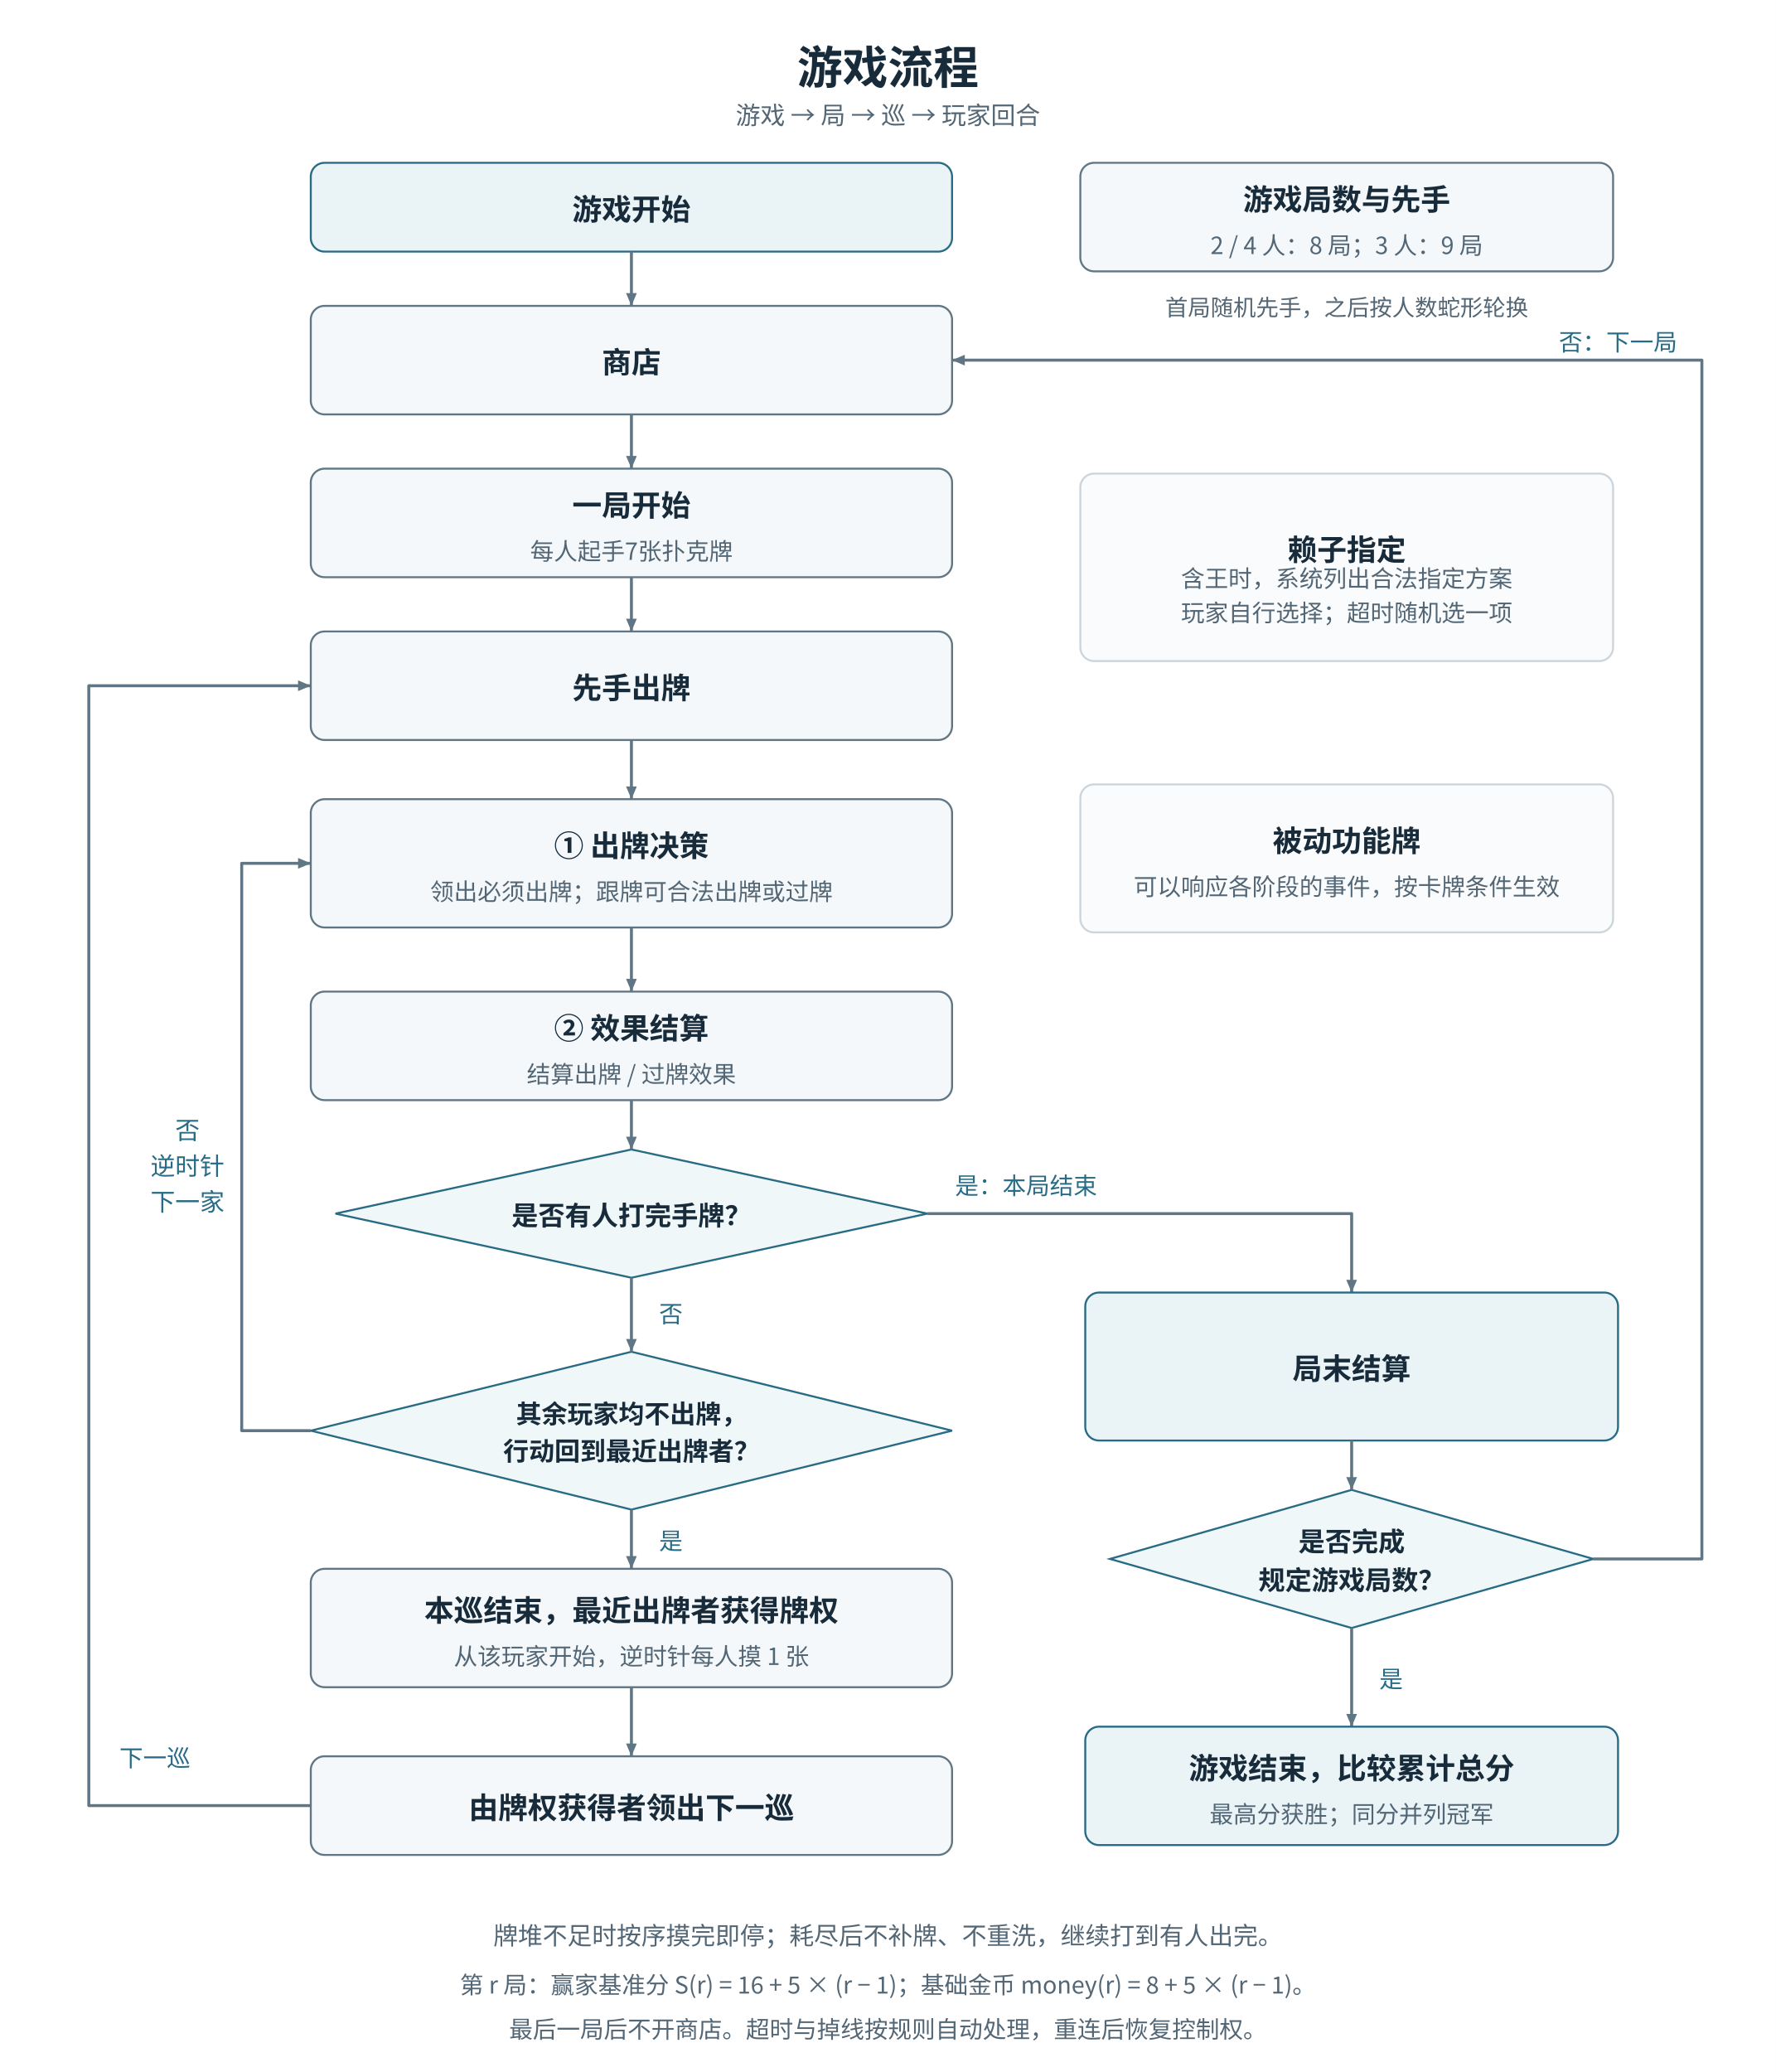
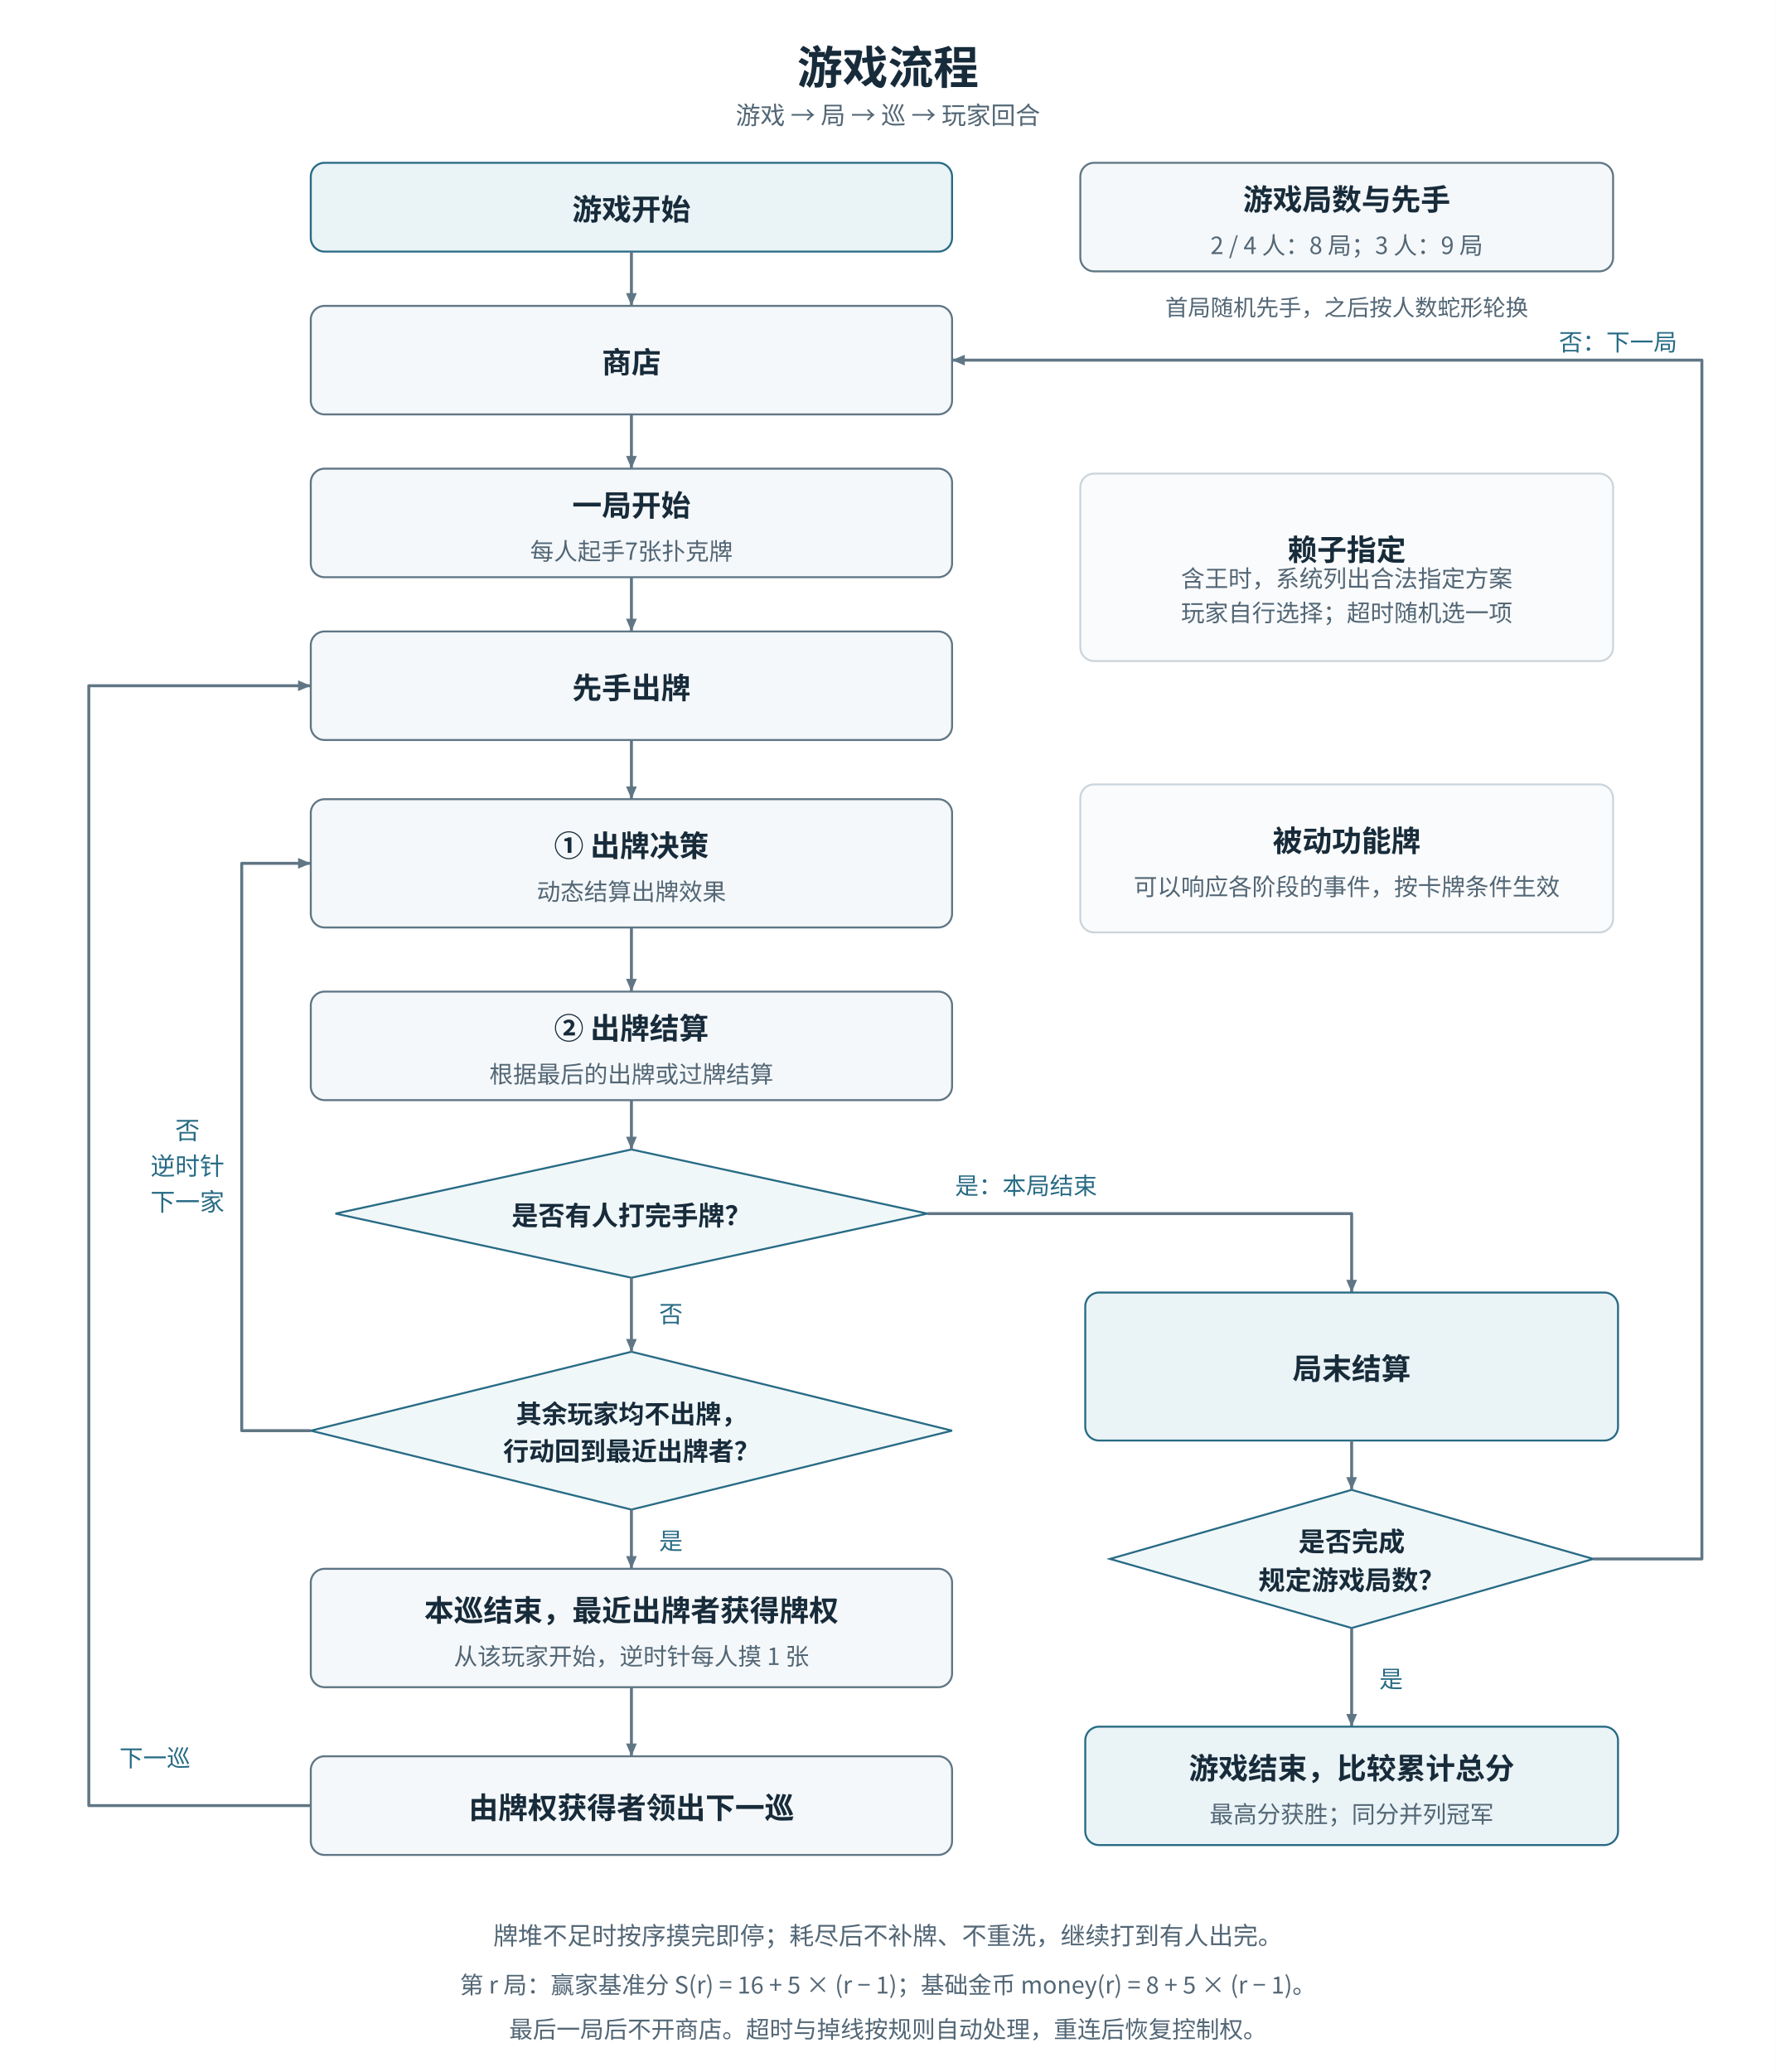
<svg xmlns="http://www.w3.org/2000/svg" width="1800" height="2100" viewBox="0 0 1800 2100">
  <rect width="100%" height="100%" fill="white" />
  <text x="900" y="65.0" text-anchor="middle" dominant-baseline="central" font-family="Microsoft YaHei,Noto Sans CJK SC,sans-serif" font-size="46" font-weight="700" fill="#172B3A">游戏流程</text>
  <text x="900" y="115.0" text-anchor="middle" dominant-baseline="central" font-family="Microsoft YaHei,Noto Sans CJK SC,sans-serif" font-size="25" font-weight="400" fill="#526675">游戏 → 局 → 巡 → 玩家回合</text>
  <rect x="315.0" y="165.0" width="650" height="90" rx="14" fill="#EAF3F6" stroke="#286B85" stroke-width="2" />
  <text x="640" y="210.0" text-anchor="middle" dominant-baseline="central" font-family="Microsoft YaHei,Noto Sans CJK SC,sans-serif" font-size="30" font-weight="700" fill="#172B3A">游戏开始</text>
  <rect x="315.0" y="310.0" width="650" height="110" rx="14" fill="#F5F8FA" stroke="#607685" stroke-width="2" />
  <text x="640" y="365.0" text-anchor="middle" dominant-baseline="central" font-family="Microsoft YaHei,Noto Sans CJK SC,sans-serif" font-size="30" font-weight="700" fill="#172B3A">商店</text>
  <rect x="315.0" y="475.0" width="650" height="110" rx="14" fill="#F5F8FA" stroke="#607685" stroke-width="2" />
  <text x="640" y="510.0" text-anchor="middle" dominant-baseline="central" font-family="Microsoft YaHei,Noto Sans CJK SC,sans-serif" font-size="30" font-weight="700" fill="#172B3A">一局开始</text>
  <text x="640" y="557.0" text-anchor="middle" dominant-baseline="central" font-family="Microsoft YaHei,Noto Sans CJK SC,sans-serif" font-size="24" font-weight="400" fill="#526675">每人起手7张扑克牌</text>
  <rect x="315.0" y="640.0" width="650" height="110" rx="14" fill="#F5F8FA" stroke="#607685" stroke-width="2" />
  <text x="640" y="695.0" text-anchor="middle" dominant-baseline="central" font-family="Microsoft YaHei,Noto Sans CJK SC,sans-serif" font-size="30" font-weight="700" fill="#172B3A">先手出牌</text>
  <rect x="315.0" y="810.0" width="650" height="130" rx="14" fill="#F5F8FA" stroke="#607685" stroke-width="2" />
  <text x="640" y="855.0" text-anchor="middle" dominant-baseline="central" font-family="Microsoft YaHei,Noto Sans CJK SC,sans-serif" font-size="30" font-weight="700" fill="#172B3A">① 出牌决策</text>
-   <text x="640" y="902.0" text-anchor="middle" dominant-baseline="central" font-family="Microsoft YaHei,Noto Sans CJK SC,sans-serif" font-size="24" font-weight="400" fill="#526675">领出必须出牌；跟牌可合法出牌或过牌</text>
+   <text x="640" y="902.0" text-anchor="middle" dominant-baseline="central" font-family="Microsoft YaHei,Noto Sans CJK SC,sans-serif" font-size="24" font-weight="400" fill="#526675">动态结算出牌效果</text>
  <rect x="315.0" y="1005.0" width="650" height="110" rx="14" fill="#F5F8FA" stroke="#607685" stroke-width="2" />
-   <text x="640" y="1040.0" text-anchor="middle" dominant-baseline="central" font-family="Microsoft YaHei,Noto Sans CJK SC,sans-serif" font-size="30" font-weight="700" fill="#172B3A">② 效果结算</text>
-   <text x="640" y="1087.0" text-anchor="middle" dominant-baseline="central" font-family="Microsoft YaHei,Noto Sans CJK SC,sans-serif" font-size="24" font-weight="400" fill="#526675">结算出牌 / 过牌效果</text>
+   <text x="640" y="1040.0" text-anchor="middle" dominant-baseline="central" font-family="Microsoft YaHei,Noto Sans CJK SC,sans-serif" font-size="30" font-weight="700" fill="#172B3A">② 出牌结算</text>
+   <text x="640" y="1087.0" text-anchor="middle" dominant-baseline="central" font-family="Microsoft YaHei,Noto Sans CJK SC,sans-serif" font-size="24" font-weight="400" fill="#526675">根据最后的出牌或过牌结算</text>
  <polygon points="640,1165.0 940.0,1230 640,1295.0 340.0,1230" fill="#F0F7F9" stroke="#286B85" stroke-width="2" />
  <text x="640" y="1230.0" text-anchor="middle" dominant-baseline="central" font-family="Microsoft YaHei,Noto Sans CJK SC,sans-serif" font-size="27" font-weight="700" fill="#172B3A">是否有人打完手牌？</text>
  <polygon points="640,1370.0 965.0,1450 640,1530.0 315.0,1450" fill="#F0F7F9" stroke="#286B85" stroke-width="2" />
  <text x="640" y="1431.15" text-anchor="middle" dominant-baseline="central" font-family="Microsoft YaHei,Noto Sans CJK SC,sans-serif" font-size="26" font-weight="700" fill="#172B3A">其余玩家均不出牌，</text>
  <text x="640" y="1468.85" text-anchor="middle" dominant-baseline="central" font-family="Microsoft YaHei,Noto Sans CJK SC,sans-serif" font-size="26" font-weight="700" fill="#172B3A">行动回到最近出牌者？</text>
  <rect x="315.0" y="1590.0" width="650" height="120" rx="14" fill="#F5F8FA" stroke="#607685" stroke-width="2" />
  <text x="640" y="1630.0" text-anchor="middle" dominant-baseline="central" font-family="Microsoft YaHei,Noto Sans CJK SC,sans-serif" font-size="30" font-weight="700" fill="#172B3A">本巡结束，最近出牌者获得牌权</text>
  <text x="640" y="1677.0" text-anchor="middle" dominant-baseline="central" font-family="Microsoft YaHei,Noto Sans CJK SC,sans-serif" font-size="24" font-weight="400" fill="#526675">从该玩家开始，逆时针每人摸 1 张</text>
  <rect x="315.0" y="1780.0" width="650" height="100" rx="14" fill="#F5F8FA" stroke="#607685" stroke-width="2" />
  <text x="640" y="1830.0" text-anchor="middle" dominant-baseline="central" font-family="Microsoft YaHei,Noto Sans CJK SC,sans-serif" font-size="30" font-weight="700" fill="#172B3A">由牌权获得者领出下一巡</text>
  <polyline points="640,255 640,310" fill="none" stroke="#607685" stroke-width="3" stroke-linejoin="round" />
  <polygon points="640,310 634.548,297.105 645.452,297.105" fill="#607685" />
  <polyline points="640,420 640,475" fill="none" stroke="#607685" stroke-width="3" stroke-linejoin="round" />
  <polygon points="640,475 634.548,462.105 645.452,462.105" fill="#607685" />
  <polyline points="640,585 640,640" fill="none" stroke="#607685" stroke-width="3" stroke-linejoin="round" />
  <polygon points="640,640 634.548,627.105 645.452,627.105" fill="#607685" />
  <polyline points="640,750 640,810" fill="none" stroke="#607685" stroke-width="3" stroke-linejoin="round" />
  <polygon points="640,810 634.548,797.105 645.452,797.105" fill="#607685" />
  <polyline points="640,940 640,1005" fill="none" stroke="#607685" stroke-width="3" stroke-linejoin="round" />
  <polygon points="640,1005 634.548,992.105 645.452,992.105" fill="#607685" />
  <polyline points="640,1115 640,1165" fill="none" stroke="#607685" stroke-width="3" stroke-linejoin="round" />
  <polygon points="640,1165 634.548,1152.105 645.452,1152.105" fill="#607685" />
  <polyline points="640,1295 640,1370" fill="none" stroke="#607685" stroke-width="3" stroke-linejoin="round" />
  <polygon points="640,1370 634.548,1357.105 645.452,1357.105" fill="#607685" />
  <polyline points="640,1530 640,1590" fill="none" stroke="#607685" stroke-width="3" stroke-linejoin="round" />
  <polygon points="640,1590 634.548,1577.105 645.452,1577.105" fill="#607685" />
  <polyline points="640,1710 640,1780" fill="none" stroke="#607685" stroke-width="3" stroke-linejoin="round" />
  <polygon points="640,1780 634.548,1767.105 645.452,1767.105" fill="#607685" />
  <text x="680" y="1330.0" text-anchor="middle" dominant-baseline="central" font-family="Microsoft YaHei,Noto Sans CJK SC,sans-serif" font-size="24" font-weight="400" fill="#286B85">否</text>
  <text x="680" y="1560.0" text-anchor="middle" dominant-baseline="central" font-family="Microsoft YaHei,Noto Sans CJK SC,sans-serif" font-size="24" font-weight="400" fill="#286B85">是</text>
  <polyline points="315,1450 245,1450 245,875 315,875" fill="none" stroke="#607685" stroke-width="3" stroke-linejoin="round" />
  <polygon points="315,875 302.105,880.452 302.105,869.548" fill="#607685" />
  <text x="190" y="1143.75" text-anchor="middle" dominant-baseline="central" font-family="Microsoft YaHei,Noto Sans CJK SC,sans-serif" font-size="25" font-weight="400" fill="#286B85">否</text>
  <text x="190" y="1180.0" text-anchor="middle" dominant-baseline="central" font-family="Microsoft YaHei,Noto Sans CJK SC,sans-serif" font-size="25" font-weight="400" fill="#286B85">逆时针</text>
  <text x="190" y="1216.25" text-anchor="middle" dominant-baseline="central" font-family="Microsoft YaHei,Noto Sans CJK SC,sans-serif" font-size="25" font-weight="400" fill="#286B85">下一家</text>
  <polyline points="315,1830 90,1830 90,695 315,695" fill="none" stroke="#607685" stroke-width="3" stroke-linejoin="round" />
  <polygon points="315,695 302.105,700.452 302.105,689.548" fill="#607685" />
  <text x="157" y="1780.0" text-anchor="middle" dominant-baseline="central" font-family="Microsoft YaHei,Noto Sans CJK SC,sans-serif" font-size="24" font-weight="400" fill="#286B85">下一巡</text>
  <polyline points="940,1230 1370,1230 1370,1310" fill="none" stroke="#607685" stroke-width="3" stroke-linejoin="round" />
  <polygon points="1370,1310 1364.548,1297.105 1375.452,1297.105" fill="#607685" />
  <text x="1040" y="1200.0" text-anchor="middle" dominant-baseline="central" font-family="Microsoft YaHei,Noto Sans CJK SC,sans-serif" font-size="24" font-weight="400" fill="#286B85">是：本局结束</text>
  <rect x="1100.0" y="1310.0" width="540" height="150" rx="14" fill="#EAF3F6" stroke="#286B85" stroke-width="2" />
  <text x="1370" y="1385.0" text-anchor="middle" dominant-baseline="central" font-family="Microsoft YaHei,Noto Sans CJK SC,sans-serif" font-size="30" font-weight="700" fill="#172B3A">局末结算</text>
  <polygon points="1370,1510.0 1615.0,1580 1370,1650.0 1125.0,1580" fill="#F0F7F9" stroke="#286B85" stroke-width="2" />
  <text x="1370" y="1560.425" text-anchor="middle" dominant-baseline="central" font-family="Microsoft YaHei,Noto Sans CJK SC,sans-serif" font-size="27" font-weight="700" fill="#172B3A">是否完成</text>
  <text x="1370" y="1599.575" text-anchor="middle" dominant-baseline="central" font-family="Microsoft YaHei,Noto Sans CJK SC,sans-serif" font-size="27" font-weight="700" fill="#172B3A">规定游戏局数？</text>
  <polyline points="1370,1460 1370,1510" fill="none" stroke="#607685" stroke-width="3" stroke-linejoin="round" />
  <polygon points="1370,1510 1364.548,1497.105 1375.452,1497.105" fill="#607685" />
  <polyline points="1370,1650 1370,1750" fill="none" stroke="#607685" stroke-width="3" stroke-linejoin="round" />
  <polygon points="1370,1750 1364.548,1737.105 1375.452,1737.105" fill="#607685" />
  <text x="1410" y="1700.0" text-anchor="middle" dominant-baseline="central" font-family="Microsoft YaHei,Noto Sans CJK SC,sans-serif" font-size="24" font-weight="400" fill="#286B85">是</text>
  <rect x="1100.0" y="1750.0" width="540" height="120" rx="14" fill="#EAF3F6" stroke="#286B85" stroke-width="2" />
  <text x="1370" y="1790.0" text-anchor="middle" dominant-baseline="central" font-family="Microsoft YaHei,Noto Sans CJK SC,sans-serif" font-size="30" font-weight="700" fill="#172B3A">游戏结束，比较累计总分</text>
  <text x="1370" y="1837.0" text-anchor="middle" dominant-baseline="central" font-family="Microsoft YaHei,Noto Sans CJK SC,sans-serif" font-size="24" font-weight="400" fill="#526675">最高分获胜；同分并列冠军</text>
  <polyline points="1615,1580 1725,1580 1725,365 965,365" fill="none" stroke="#607685" stroke-width="3" stroke-linejoin="round" />
  <polygon points="965,365 977.895,359.548 977.895,370.452" fill="#607685" />
  <text x="1640" y="345.0" text-anchor="middle" dominant-baseline="central" font-family="Microsoft YaHei,Noto Sans CJK SC,sans-serif" font-size="24" font-weight="400" fill="#286B85">否：下一局</text>
  <rect x="1095.0" y="165.0" width="540" height="110" rx="14" fill="#F5F8FA" stroke="#607685" stroke-width="2" />
  <text x="1365" y="200.0" text-anchor="middle" dominant-baseline="central" font-family="Microsoft YaHei,Noto Sans CJK SC,sans-serif" font-size="30" font-weight="700" fill="#172B3A">游戏局数与先手</text>
  <text x="1365" y="247.0" text-anchor="middle" dominant-baseline="central" font-family="Microsoft YaHei,Noto Sans CJK SC,sans-serif" font-size="24" font-weight="400" fill="#526675">2 / 4 人：8 局；3 人：9 局</text>
  <text x="1365" y="310.0" text-anchor="middle" dominant-baseline="central" font-family="Microsoft YaHei,Noto Sans CJK SC,sans-serif" font-size="23" font-weight="400" fill="#526675">首局随机先手，之后按人数蛇形轮换</text>
  <rect x="1095.0" y="480.0" width="540" height="190" rx="14" fill="#FAFBFC" stroke="#CBD5DB" stroke-width="2" />
  <text x="1365" y="555.0" text-anchor="middle" dominant-baseline="central" font-family="Microsoft YaHei,Noto Sans CJK SC,sans-serif" font-size="30" font-weight="700" fill="#172B3A">赖子指定</text>
  <text x="1365" y="584.6" text-anchor="middle" dominant-baseline="central" font-family="Microsoft YaHei,Noto Sans CJK SC,sans-serif" font-size="24" font-weight="400" fill="#526675">含王时，系统列出合法指定方案</text>
  <text x="1365" y="619.4" text-anchor="middle" dominant-baseline="central" font-family="Microsoft YaHei,Noto Sans CJK SC,sans-serif" font-size="24" font-weight="400" fill="#526675">玩家自行选择；超时随机选一项</text>
  <rect x="1095.0" y="795.0" width="540" height="150" rx="14" fill="#FAFBFC" stroke="#CBD5DB" stroke-width="2" />
  <text x="1365" y="850.0" text-anchor="middle" dominant-baseline="central" font-family="Microsoft YaHei,Noto Sans CJK SC,sans-serif" font-size="30" font-weight="700" fill="#172B3A">被动功能牌</text>
  <text x="1365" y="897.0" text-anchor="middle" dominant-baseline="central" font-family="Microsoft YaHei,Noto Sans CJK SC,sans-serif" font-size="24" font-weight="400" fill="#526675">可以响应各阶段的事件，按卡牌条件生效</text>
  <text x="900" y="1960.0" text-anchor="middle" dominant-baseline="central" font-family="Microsoft YaHei,Noto Sans CJK SC,sans-serif" font-size="25" font-weight="400" fill="#526675">牌堆不足时按序摸完即停；耗尽后不补牌、不重洗，继续打到有人出完。</text>
  <text x="900" y="2010.0" text-anchor="middle" dominant-baseline="central" font-family="Microsoft YaHei,Noto Sans CJK SC,sans-serif" font-size="24" font-weight="400" fill="#526675">第 r 局：赢家基准分 S(r) = 16 + 5 × (r − 1)；基础金币 money(r) = 8 + 5 × (r − 1)。</text>
  <text x="900" y="2055.0" text-anchor="middle" dominant-baseline="central" font-family="Microsoft YaHei,Noto Sans CJK SC,sans-serif" font-size="24" font-weight="400" fill="#526675">最后一局后不开商店。超时与掉线按规则自动处理，重连后恢复控制权。</text>
</svg>
